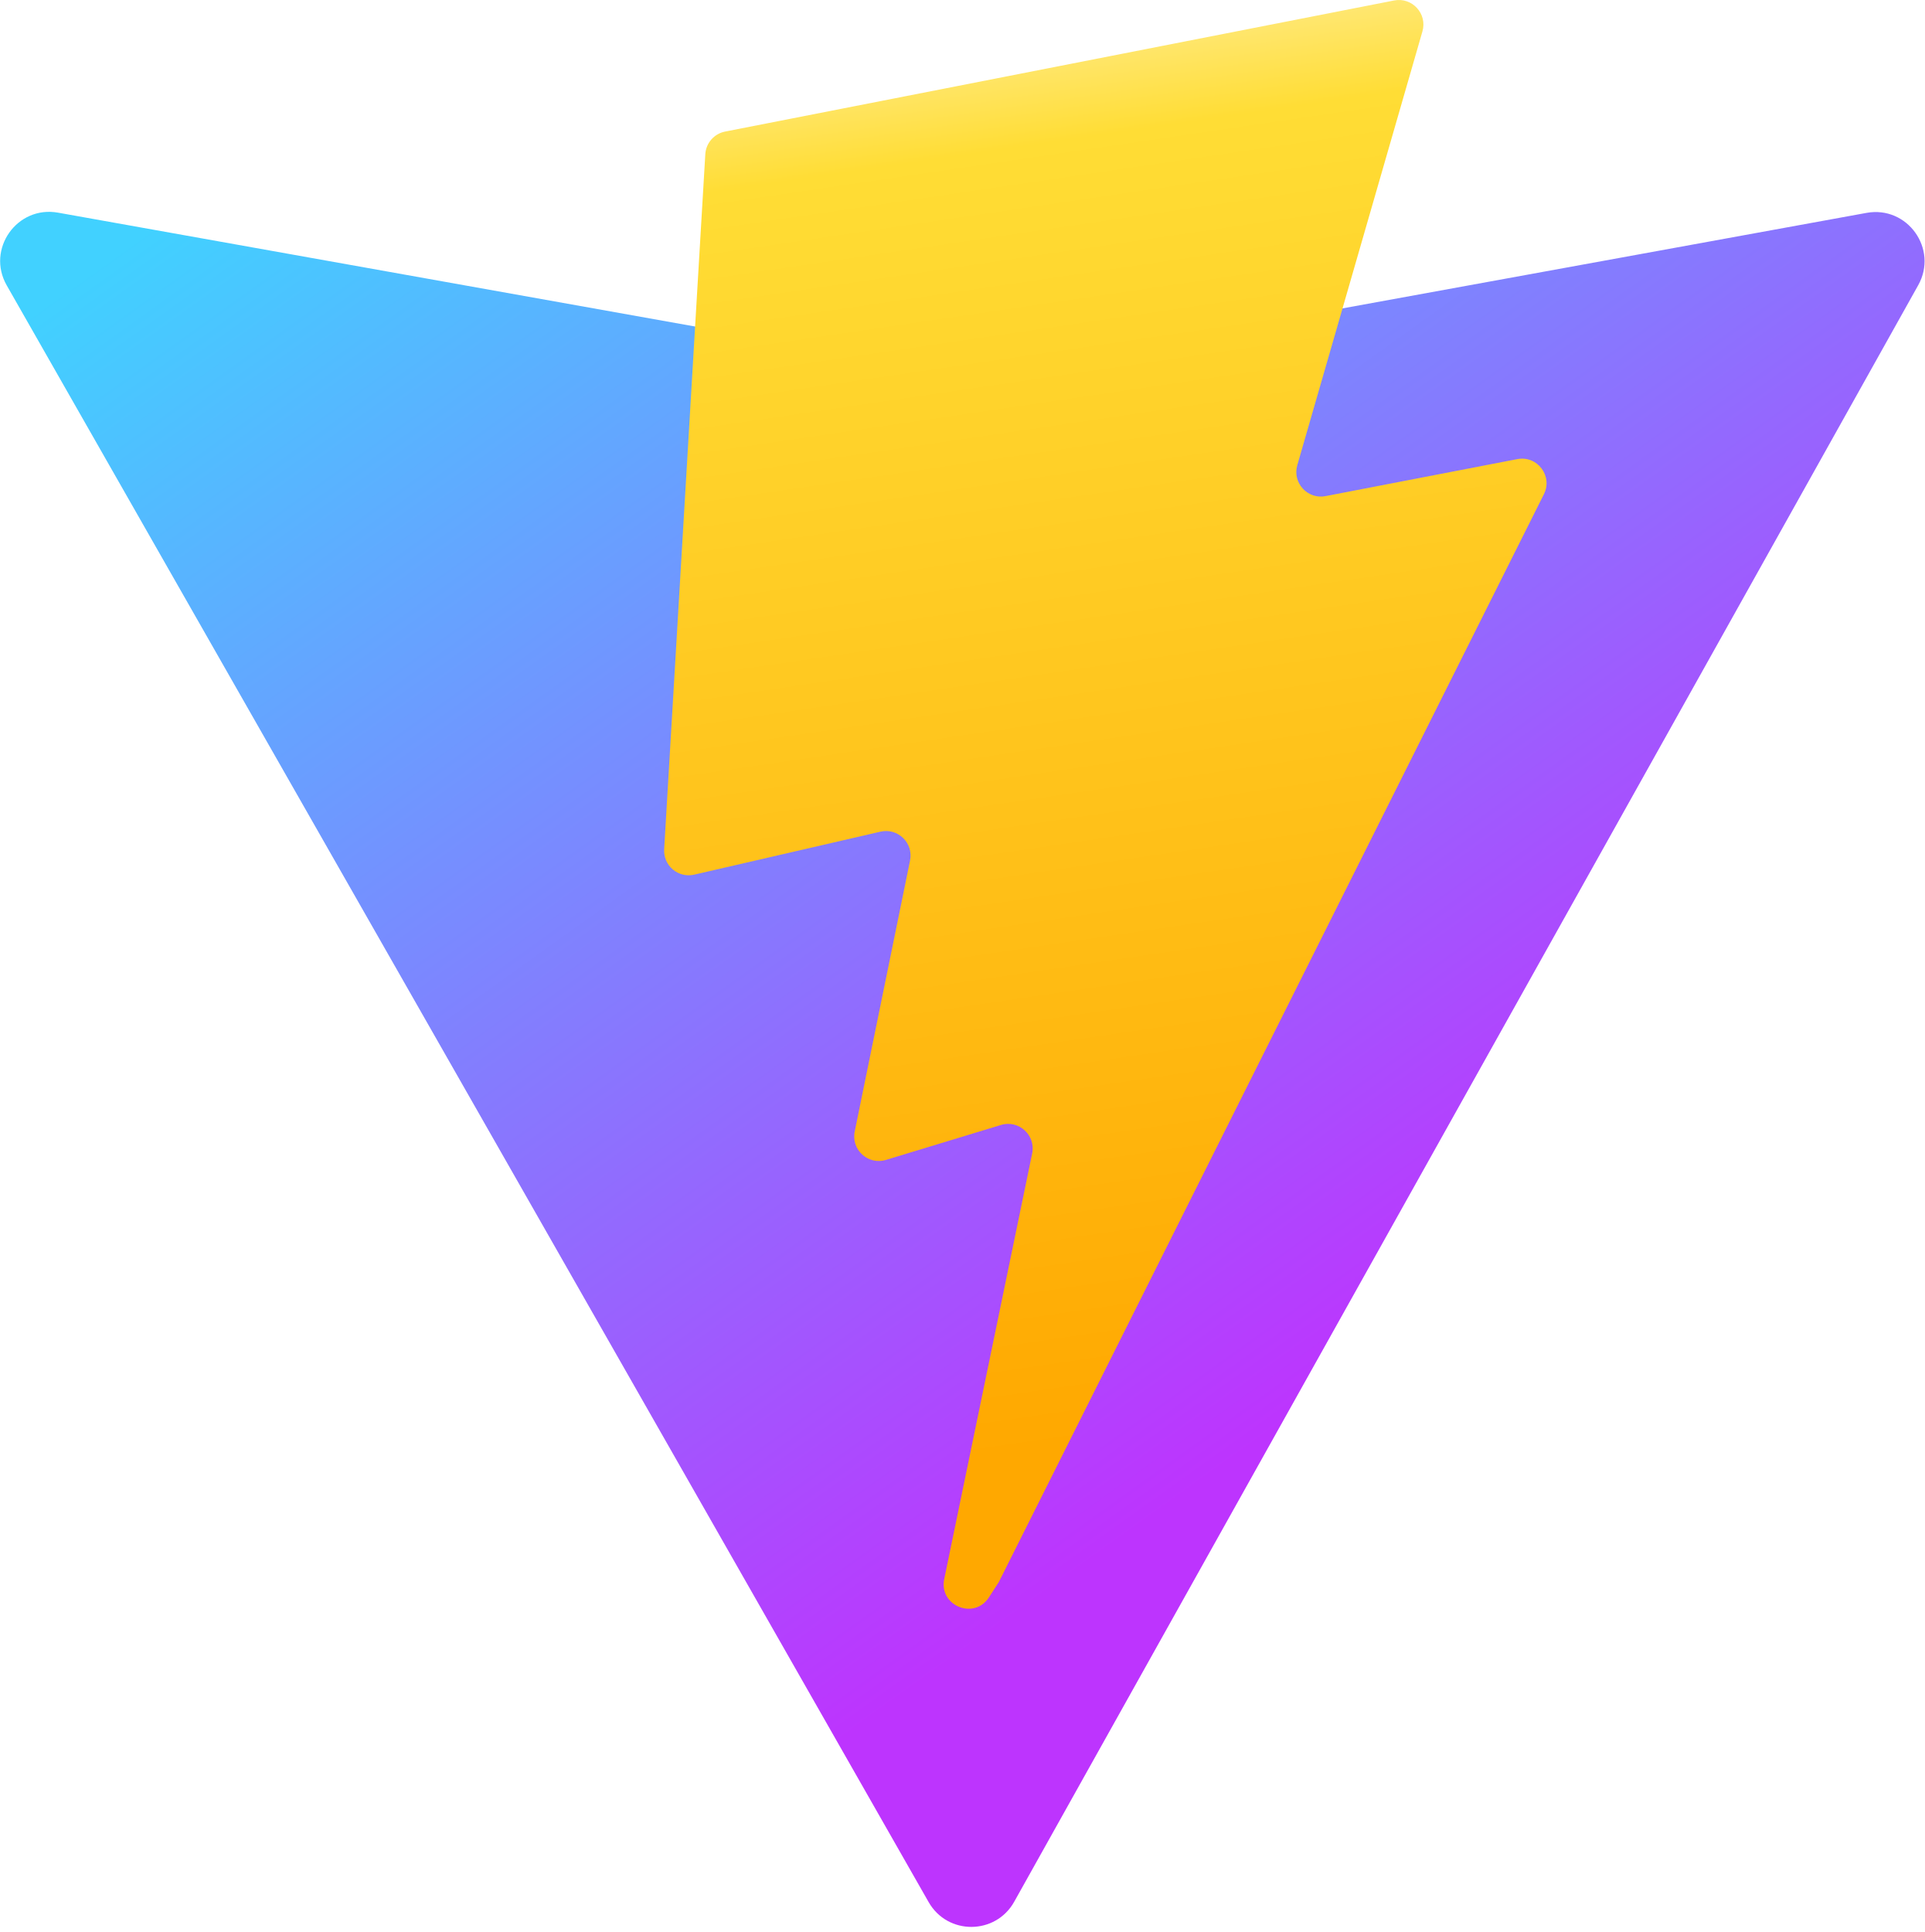
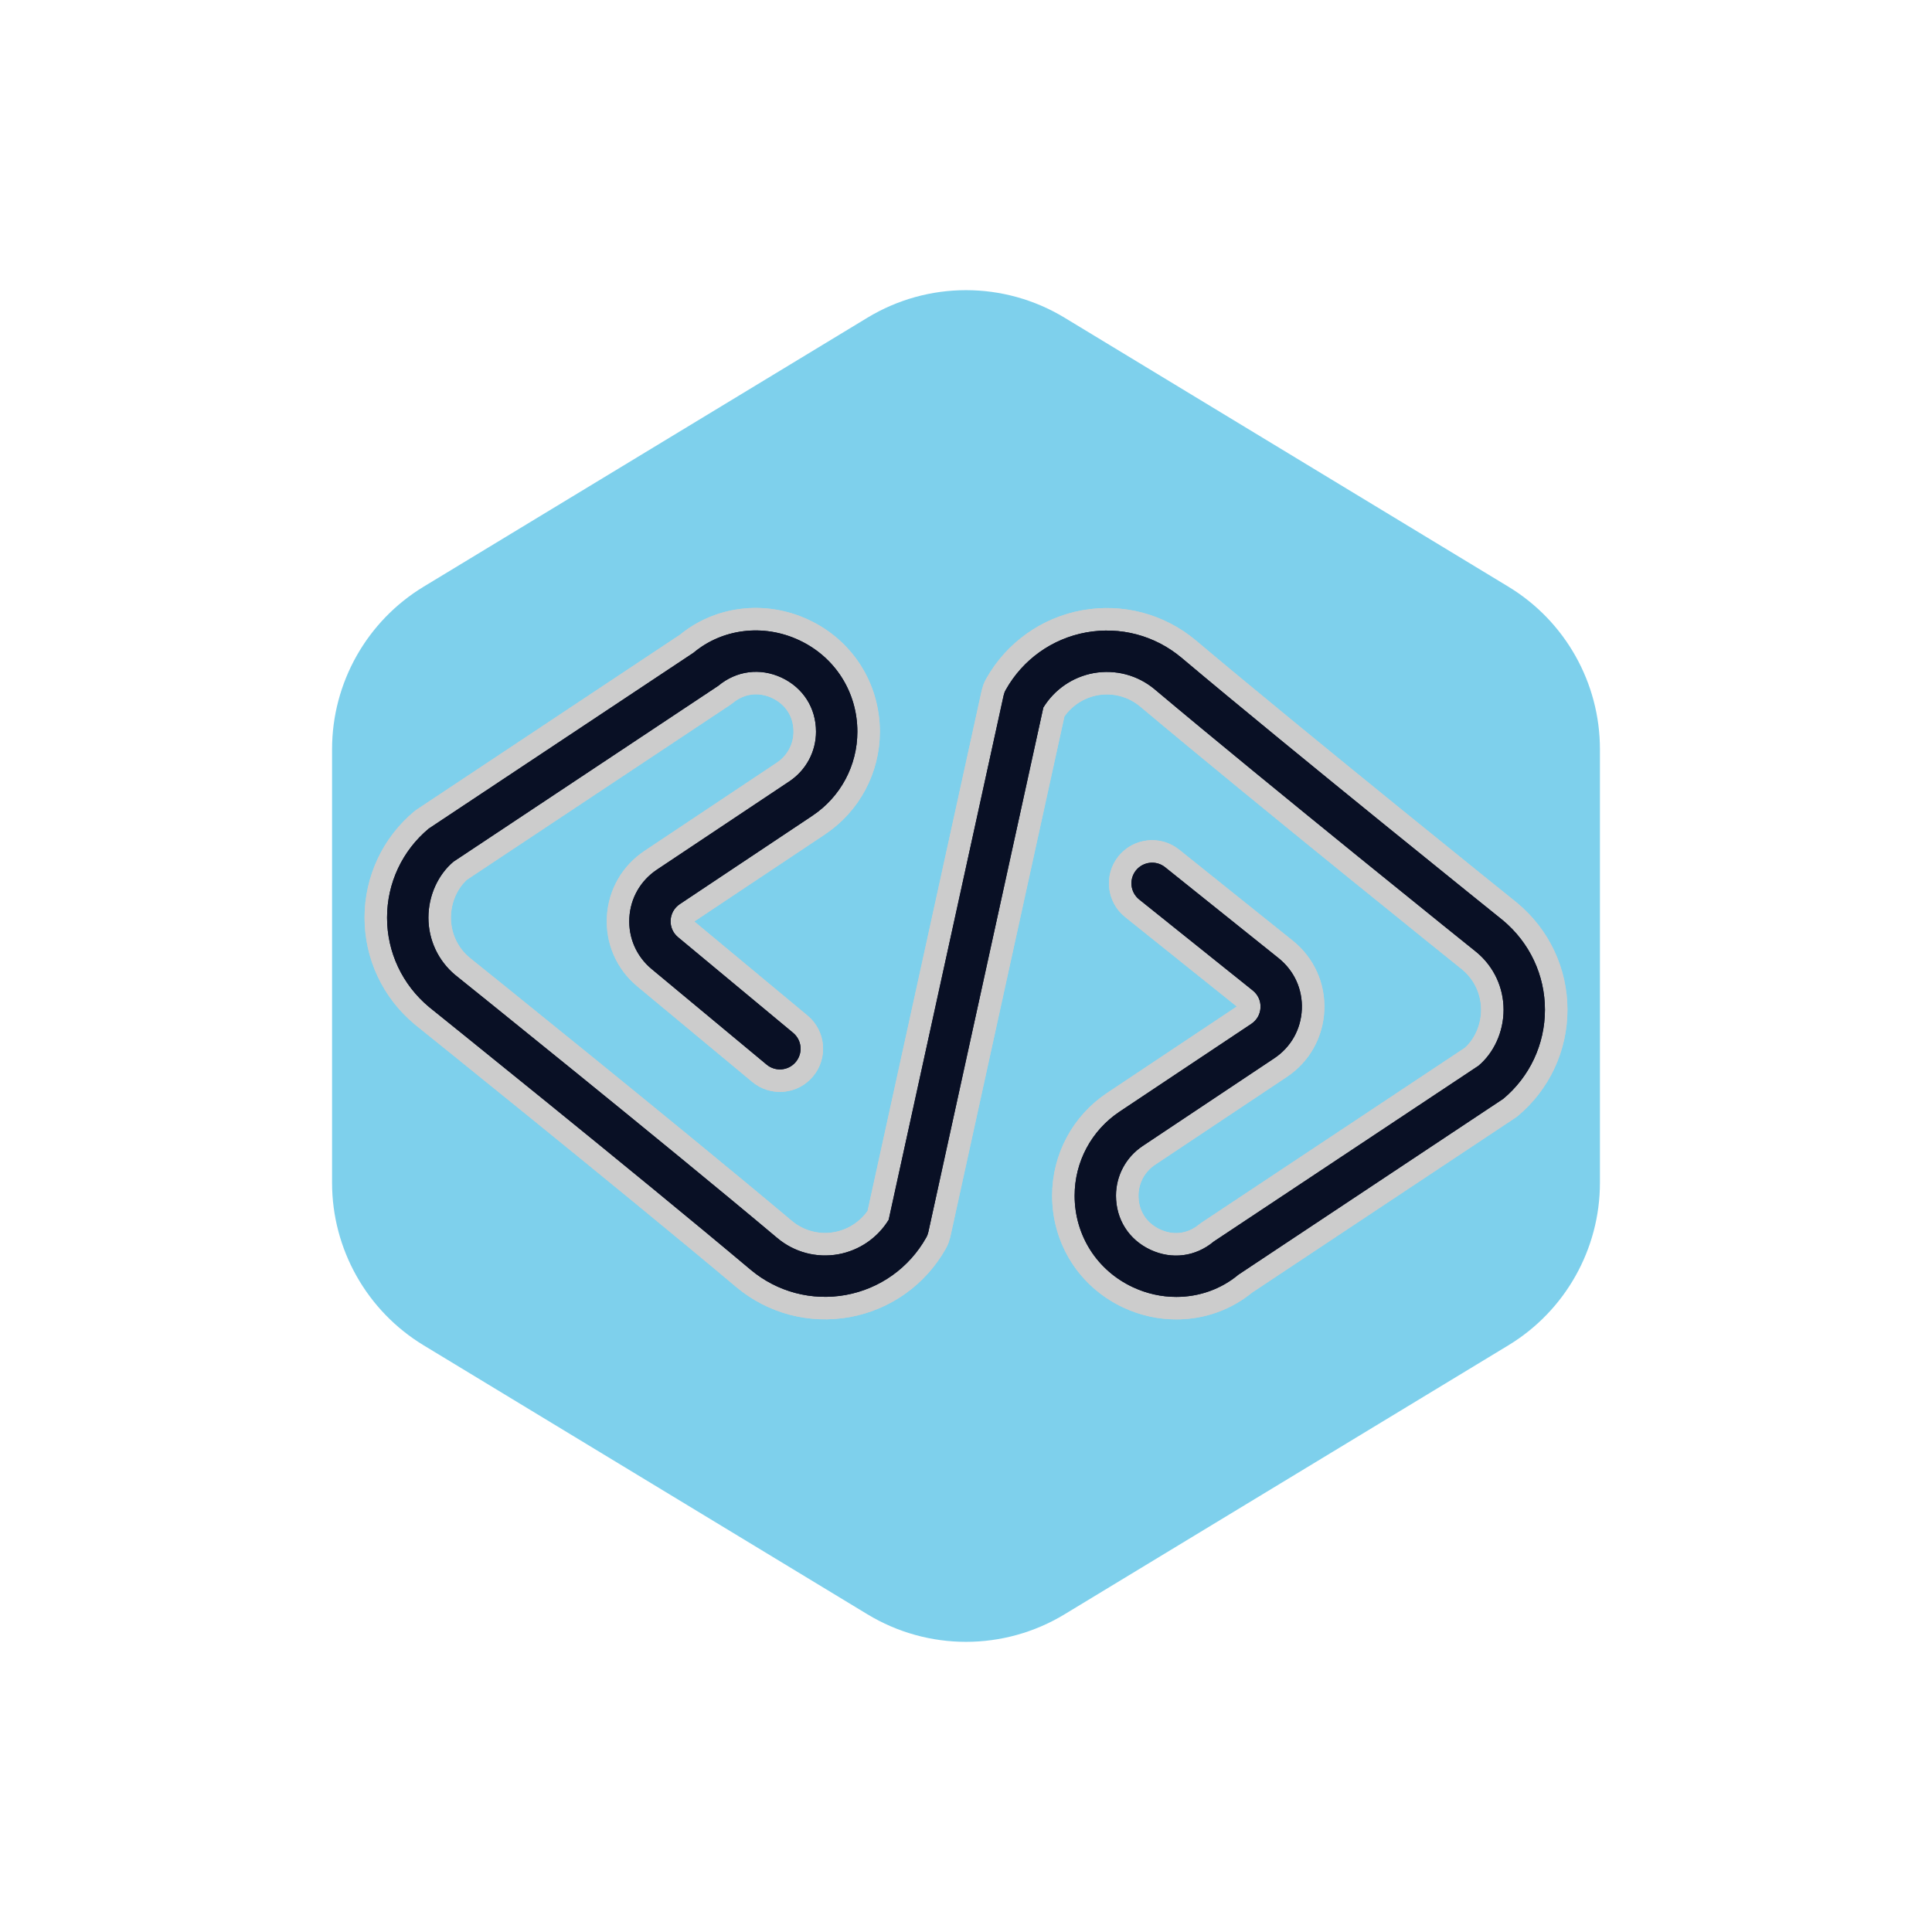
- <svg xmlns="http://www.w3.org/2000/svg" aria-hidden="true" role="img" class="iconify iconify--logos" width="31.88" height="32" preserveAspectRatio="xMidYMid meet" viewBox="0 0 256 257">
-   <defs>
-     <linearGradient id="IconifyId1813088fe1fbc01fb466" x1="-.828%" x2="57.636%" y1="7.652%" y2="78.411%">
-       <stop offset="0%" stop-color="#41D1FF" />
-       <stop offset="100%" stop-color="#BD34FE" />
-     </linearGradient>
-     <linearGradient id="IconifyId1813088fe1fbc01fb467" x1="43.376%" x2="50.316%" y1="2.242%" y2="89.03%">
-       <stop offset="0%" stop-color="#FFEA83" />
-       <stop offset="8.333%" stop-color="#FFDD35" />
-       <stop offset="100%" stop-color="#FFA800" />
-     </linearGradient>
-   </defs>
-   <path fill="url(#IconifyId1813088fe1fbc01fb466)" d="M255.153 37.938L134.897 252.976c-2.483 4.44-8.862 4.466-11.382.048L.875 37.958c-2.746-4.814 1.371-10.646 6.827-9.67l120.385 21.517a6.537 6.537 0 0 0 2.322-.004l117.867-21.483c5.438-.991 9.574 4.796 6.877 9.62Z" />
-   <path fill="url(#IconifyId1813088fe1fbc01fb467)" d="M185.432.063L96.44 17.501a3.268 3.268 0 0 0-2.634 3.014l-5.474 92.456a3.268 3.268 0 0 0 3.997 3.378l24.777-5.718c2.318-.535 4.413 1.507 3.936 3.838l-7.361 36.047c-.495 2.426 1.782 4.5 4.151 3.78l15.304-4.649c2.372-.72 4.652 1.36 4.15 3.788l-11.698 56.621c-.732 3.542 3.979 5.473 5.943 2.437l1.313-2.028l72.516-144.72c1.215-2.423-.88-5.186-3.54-4.672l-25.505 4.922c-2.396.462-4.435-1.77-3.759-4.114l16.646-57.705c.677-2.35-1.37-4.583-3.769-4.113Z" />
+ <svg xmlns="http://www.w3.org/2000/svg" version="1.1" id="Uploaded to svgrepo.com" width="255px" height="255px" viewBox="-7.36 -7.36 46.72 46.72" xml:space="preserve" fill="#3c244c" transform="rotate(0)" stroke="#3c244c" stroke-width="0">
+   <g id="SVGRepo_bgCarrier" stroke-width="0" transform="translate(4.8,4.8), scale(0.7)">
+     <path transform="translate(-7.36, -7.36), scale(2.92)" fill="#7ed0ec" d="M9.166.33a2.25 2.25 0 00-2.332 0l-5.25 3.182A2.25 2.25 0 00.5 5.436v5.128a2.25 2.25 0 001.084 1.924l5.25 3.182a2.25 2.25 0 002.332 0l5.25-3.182a2.25 2.25 0 001.084-1.924V5.436a2.25 2.25 0 00-1.084-1.924L9.166.33z" strokewidth="0" />
+   </g>
+   <g id="SVGRepo_tracerCarrier" stroke-linecap="round" stroke-linejoin="round" stroke="#CCCCCC" stroke-width="1.088">
+     <style type="text/css"> .open_een{fill:#091025;} </style>
+     <g>
+       <g>
+         <path class="open_een" d="M21.086,24.002c-0.354,0-0.713-0.077-1.052-0.236c-0.868-0.406-1.407-1.254-1.407-2.212 c0-0.818,0.406-1.578,1.088-2.032l3.185-2.123c0.134-0.09,0.215-0.232,0.222-0.394c0.008-0.161-0.061-0.312-0.187-0.413 l-2.747-2.201c-0.216-0.173-0.25-0.488-0.078-0.703c0.175-0.216,0.49-0.248,0.703-0.078l2.748,2.202 c0.378,0.304,0.582,0.755,0.56,1.237c-0.021,0.483-0.264,0.914-0.666,1.182l-3.185,2.123c-0.402,0.269-0.643,0.717-0.643,1.2 c0,0.574,0.311,1.063,0.831,1.307c0.52,0.244,1.094,0.17,1.534-0.198l6.402-4.251C28.764,18.1,29,17.595,29,17.058 c0-0.538-0.236-1.043-0.649-1.388c-0.043-0.034-5.001-4.018-7.786-6.359c-0.411-0.346-0.951-0.488-1.478-0.394 C18.579,9.01,18.14,9.312,17.87,9.75l-2.78,12.68c-0.011,0.048-0.028,0.095-0.053,0.138c-0.411,0.731-1.12,1.237-1.945,1.387 c-0.82,0.149-1.66-0.073-2.301-0.611c-2.775-2.335-7.726-6.312-7.775-6.352C2.368,16.451,2,15.666,2,14.831 s0.368-1.62,1.009-2.154l6.402-4.252c0.691-0.579,1.685-0.711,2.555-0.303c0.868,0.406,1.407,1.254,1.407,2.212 c0,0.818-0.406,1.578-1.088,2.032L9.08,14.503c-0.133,0.089-0.214,0.23-0.223,0.391c-0.008,0.159,0.058,0.309,0.18,0.41 l2.782,2.312c0.213,0.177,0.242,0.492,0.065,0.704c-0.176,0.214-0.493,0.241-0.704,0.065l-2.782-2.312 c-0.368-0.306-0.564-0.755-0.539-1.232c0.025-0.479,0.268-0.904,0.666-1.17l3.205-2.137c0.402-0.269,0.643-0.717,0.643-1.2 c0-0.574-0.311-1.062-0.831-1.307c-0.521-0.243-1.093-0.169-1.534,0.198l-6.402,4.252C3.236,13.788,3,14.294,3,14.831 s0.236,1.043,0.649,1.387c0.043,0.034,5.001,4.018,7.786,6.359c0.411,0.346,0.951,0.49,1.478,0.394 c0.508-0.093,0.947-0.395,1.217-0.833l2.78-12.68c0.011-0.048,0.028-0.095,0.053-0.138c0.411-0.731,1.12-1.237,1.945-1.387 c0.825-0.148,1.661,0.074,2.301,0.611c2.775,2.335,7.726,6.312,7.775,6.352C29.632,15.437,30,16.223,30,17.058 c0,0.834-0.368,1.62-1.009,2.154l-6.402,4.251C22.168,23.816,21.635,24.002,21.086,24.002z" />
+       </g>
+       <g>
+         <path class="open_een" d="M21.086,24.002c-0.354,0-0.713-0.077-1.052-0.236c-0.868-0.406-1.407-1.254-1.407-2.212 c0-0.818,0.406-1.578,1.088-2.032l3.185-2.123c0.134-0.09,0.215-0.232,0.222-0.394c0.008-0.161-0.061-0.312-0.187-0.413 l-2.747-2.201c-0.216-0.173-0.25-0.488-0.078-0.703c0.175-0.216,0.49-0.248,0.703-0.078l2.748,2.202 c0.378,0.304,0.582,0.755,0.56,1.237c-0.021,0.483-0.264,0.914-0.666,1.182l-3.185,2.123c-0.402,0.269-0.643,0.717-0.643,1.2 c0,0.574,0.311,1.063,0.831,1.307c0.52,0.244,1.094,0.17,1.534-0.198l6.402-4.251C28.764,18.1,29,17.595,29,17.058 c0-0.538-0.236-1.043-0.649-1.388c-0.043-0.034-5.001-4.018-7.786-6.359c-0.411-0.346-0.951-0.488-1.478-0.394 C18.579,9.01,18.14,9.312,17.87,9.75l-2.78,12.68c-0.011,0.048-0.028,0.095-0.053,0.138c-0.411,0.731-1.12,1.237-1.945,1.387 c-0.82,0.149-1.66-0.073-2.301-0.611c-2.775-2.335-7.726-6.312-7.775-6.352C2.368,16.451,2,15.666,2,14.831 s0.368-1.62,1.009-2.154l6.402-4.252c0.691-0.579,1.685-0.711,2.555-0.303c0.868,0.406,1.407,1.254,1.407,2.212 c0,0.818-0.406,1.578-1.088,2.032L9.08,14.503c-0.133,0.089-0.214,0.23-0.223,0.391c-0.008,0.159,0.058,0.309,0.18,0.41 l2.782,2.312c0.213,0.177,0.242,0.492,0.065,0.704c-0.176,0.214-0.493,0.241-0.704,0.065l-2.782-2.312 c-0.368-0.306-0.564-0.755-0.539-1.232c0.025-0.479,0.268-0.904,0.666-1.17l3.205-2.137c0.402-0.269,0.643-0.717,0.643-1.2 c0-0.574-0.311-1.062-0.831-1.307c-0.521-0.243-1.093-0.169-1.534,0.198l-6.402,4.252C3.236,13.788,3,14.294,3,14.831 s0.236,1.043,0.649,1.387c0.043,0.034,5.001,4.018,7.786,6.359c0.411,0.346,0.951,0.49,1.478,0.394 c0.508-0.093,0.947-0.395,1.217-0.833l2.78-12.68c0.011-0.048,0.028-0.095,0.053-0.138c0.411-0.731,1.12-1.237,1.945-1.387 c0.825-0.148,1.661,0.074,2.301,0.611c2.775,2.335,7.726,6.312,7.775,6.352C29.632,15.437,30,16.223,30,17.058 c0,0.834-0.368,1.62-1.009,2.154l-6.402,4.251C22.168,23.816,21.635,24.002,21.086,24.002z" />
+       </g>
+     </g>
+   </g>
+   <g id="SVGRepo_iconCarrier">
+     <style type="text/css"> .open_een{fill:#091025;} </style>
+     <g>
+       <g>
+         <path class="open_een" d="M21.086,24.002c-0.354,0-0.713-0.077-1.052-0.236c-0.868-0.406-1.407-1.254-1.407-2.212 c0-0.818,0.406-1.578,1.088-2.032l3.185-2.123c0.134-0.09,0.215-0.232,0.222-0.394c0.008-0.161-0.061-0.312-0.187-0.413 l-2.747-2.201c-0.216-0.173-0.25-0.488-0.078-0.703c0.175-0.216,0.49-0.248,0.703-0.078l2.748,2.202 c0.378,0.304,0.582,0.755,0.56,1.237c-0.021,0.483-0.264,0.914-0.666,1.182l-3.185,2.123c-0.402,0.269-0.643,0.717-0.643,1.2 c0,0.574,0.311,1.063,0.831,1.307c0.52,0.244,1.094,0.17,1.534-0.198l6.402-4.251C28.764,18.1,29,17.595,29,17.058 c0-0.538-0.236-1.043-0.649-1.388c-0.043-0.034-5.001-4.018-7.786-6.359c-0.411-0.346-0.951-0.488-1.478-0.394 C18.579,9.01,18.14,9.312,17.87,9.75l-2.78,12.68c-0.011,0.048-0.028,0.095-0.053,0.138c-0.411,0.731-1.12,1.237-1.945,1.387 c-0.82,0.149-1.66-0.073-2.301-0.611c-2.775-2.335-7.726-6.312-7.775-6.352C2.368,16.451,2,15.666,2,14.831 s0.368-1.62,1.009-2.154l6.402-4.252c0.691-0.579,1.685-0.711,2.555-0.303c0.868,0.406,1.407,1.254,1.407,2.212 c0,0.818-0.406,1.578-1.088,2.032L9.08,14.503c-0.133,0.089-0.214,0.23-0.223,0.391c-0.008,0.159,0.058,0.309,0.18,0.41 l2.782,2.312c0.213,0.177,0.242,0.492,0.065,0.704c-0.176,0.214-0.493,0.241-0.704,0.065l-2.782-2.312 c-0.368-0.306-0.564-0.755-0.539-1.232c0.025-0.479,0.268-0.904,0.666-1.17l3.205-2.137c0.402-0.269,0.643-0.717,0.643-1.2 c0-0.574-0.311-1.062-0.831-1.307c-0.521-0.243-1.093-0.169-1.534,0.198l-6.402,4.252C3.236,13.788,3,14.294,3,14.831 s0.236,1.043,0.649,1.387c0.043,0.034,5.001,4.018,7.786,6.359c0.411,0.346,0.951,0.49,1.478,0.394 c0.508-0.093,0.947-0.395,1.217-0.833l2.78-12.68c0.011-0.048,0.028-0.095,0.053-0.138c0.411-0.731,1.12-1.237,1.945-1.387 c0.825-0.148,1.661,0.074,2.301,0.611c2.775,2.335,7.726,6.312,7.775,6.352C29.632,15.437,30,16.223,30,17.058 c0,0.834-0.368,1.62-1.009,2.154l-6.402,4.251C22.168,23.816,21.635,24.002,21.086,24.002z" />
+       </g>
+       <g>
+         <path class="open_een" d="M21.086,24.002c-0.354,0-0.713-0.077-1.052-0.236c-0.868-0.406-1.407-1.254-1.407-2.212 c0-0.818,0.406-1.578,1.088-2.032l3.185-2.123c0.134-0.09,0.215-0.232,0.222-0.394c0.008-0.161-0.061-0.312-0.187-0.413 l-2.747-2.201c-0.216-0.173-0.25-0.488-0.078-0.703c0.175-0.216,0.49-0.248,0.703-0.078l2.748,2.202 c0.378,0.304,0.582,0.755,0.56,1.237c-0.021,0.483-0.264,0.914-0.666,1.182l-3.185,2.123c-0.402,0.269-0.643,0.717-0.643,1.2 c0,0.574,0.311,1.063,0.831,1.307c0.52,0.244,1.094,0.17,1.534-0.198l6.402-4.251C28.764,18.1,29,17.595,29,17.058 c0-0.538-0.236-1.043-0.649-1.388c-0.043-0.034-5.001-4.018-7.786-6.359c-0.411-0.346-0.951-0.488-1.478-0.394 C18.579,9.01,18.14,9.312,17.87,9.75l-2.78,12.68c-0.011,0.048-0.028,0.095-0.053,0.138c-0.411,0.731-1.12,1.237-1.945,1.387 c-0.82,0.149-1.66-0.073-2.301-0.611c-2.775-2.335-7.726-6.312-7.775-6.352C2.368,16.451,2,15.666,2,14.831 s0.368-1.62,1.009-2.154l6.402-4.252c0.691-0.579,1.685-0.711,2.555-0.303c0.868,0.406,1.407,1.254,1.407,2.212 c0,0.818-0.406,1.578-1.088,2.032L9.08,14.503c-0.133,0.089-0.214,0.23-0.223,0.391c-0.008,0.159,0.058,0.309,0.18,0.41 l2.782,2.312c0.213,0.177,0.242,0.492,0.065,0.704c-0.176,0.214-0.493,0.241-0.704,0.065l-2.782-2.312 c-0.368-0.306-0.564-0.755-0.539-1.232c0.025-0.479,0.268-0.904,0.666-1.17l3.205-2.137c0.402-0.269,0.643-0.717,0.643-1.2 c0-0.574-0.311-1.062-0.831-1.307c-0.521-0.243-1.093-0.169-1.534,0.198l-6.402,4.252C3.236,13.788,3,14.294,3,14.831 s0.236,1.043,0.649,1.387c0.043,0.034,5.001,4.018,7.786,6.359c0.411,0.346,0.951,0.49,1.478,0.394 c0.508-0.093,0.947-0.395,1.217-0.833l2.78-12.68c0.011-0.048,0.028-0.095,0.053-0.138c0.411-0.731,1.12-1.237,1.945-1.387 c0.825-0.148,1.661,0.074,2.301,0.611c2.775,2.335,7.726,6.312,7.775,6.352C29.632,15.437,30,16.223,30,17.058 c0,0.834-0.368,1.62-1.009,2.154l-6.402,4.251C22.168,23.816,21.635,24.002,21.086,24.002z" />
+       </g>
+     </g>
+   </g>
</svg>
